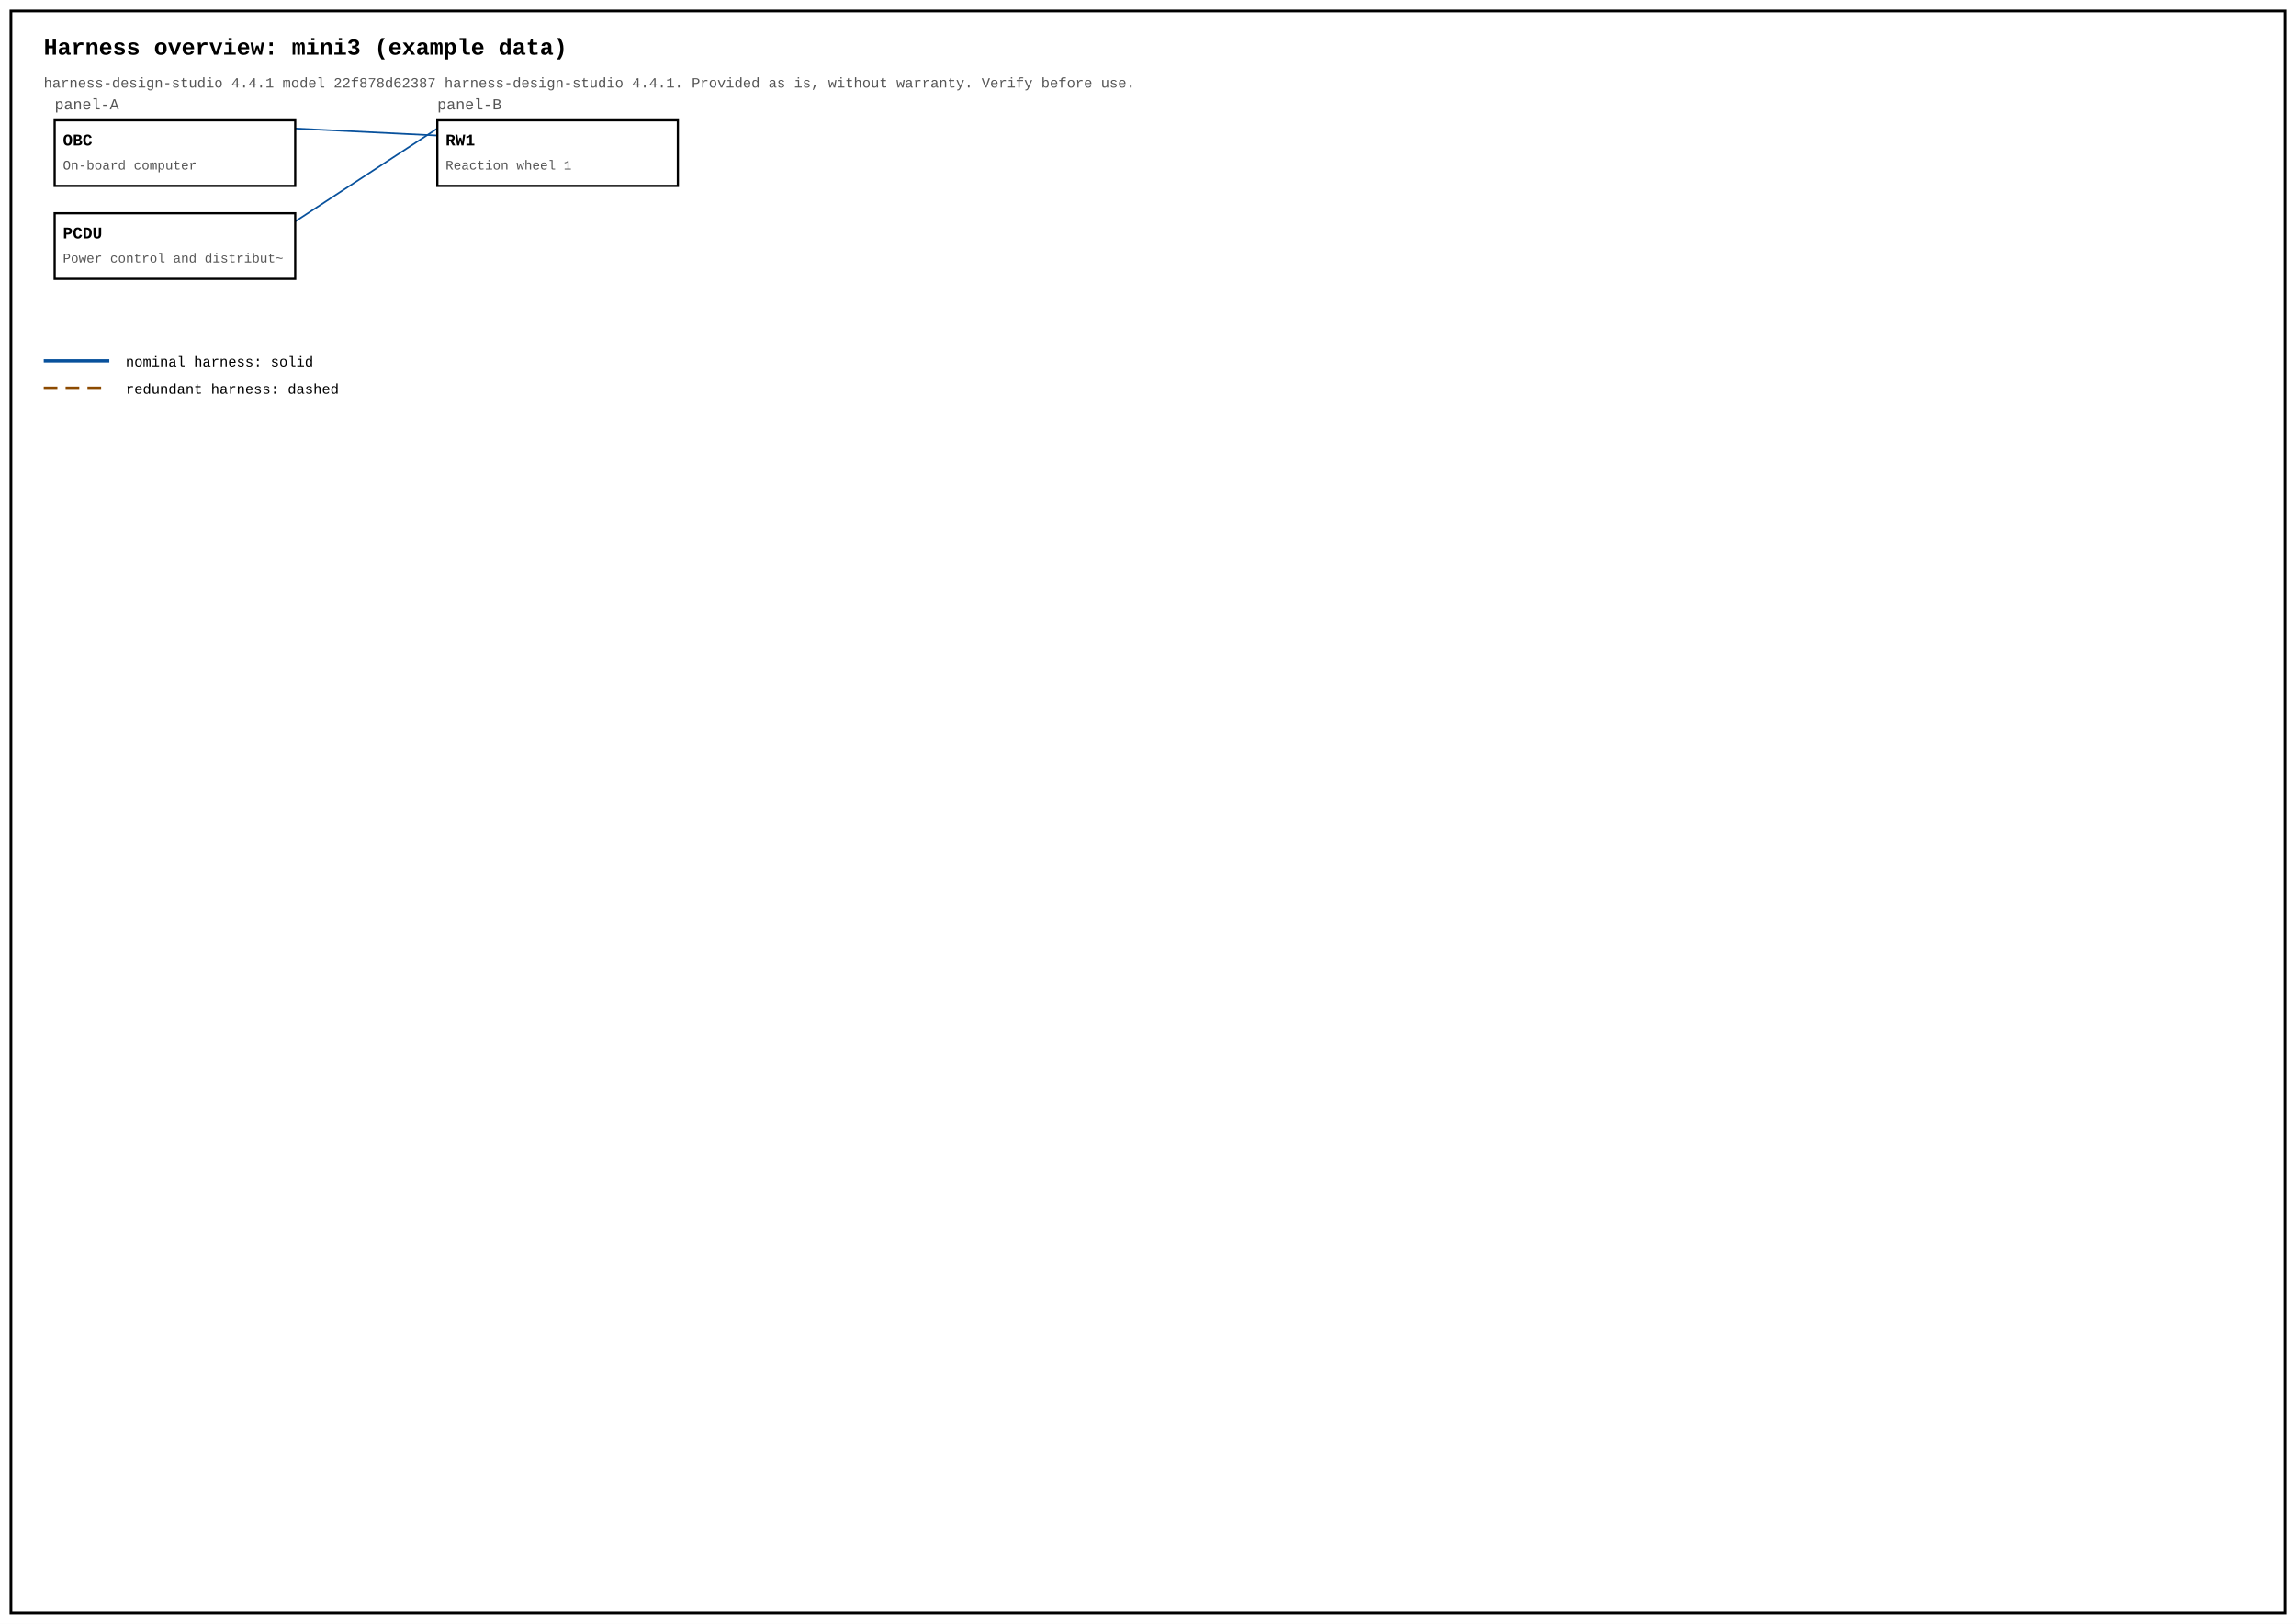
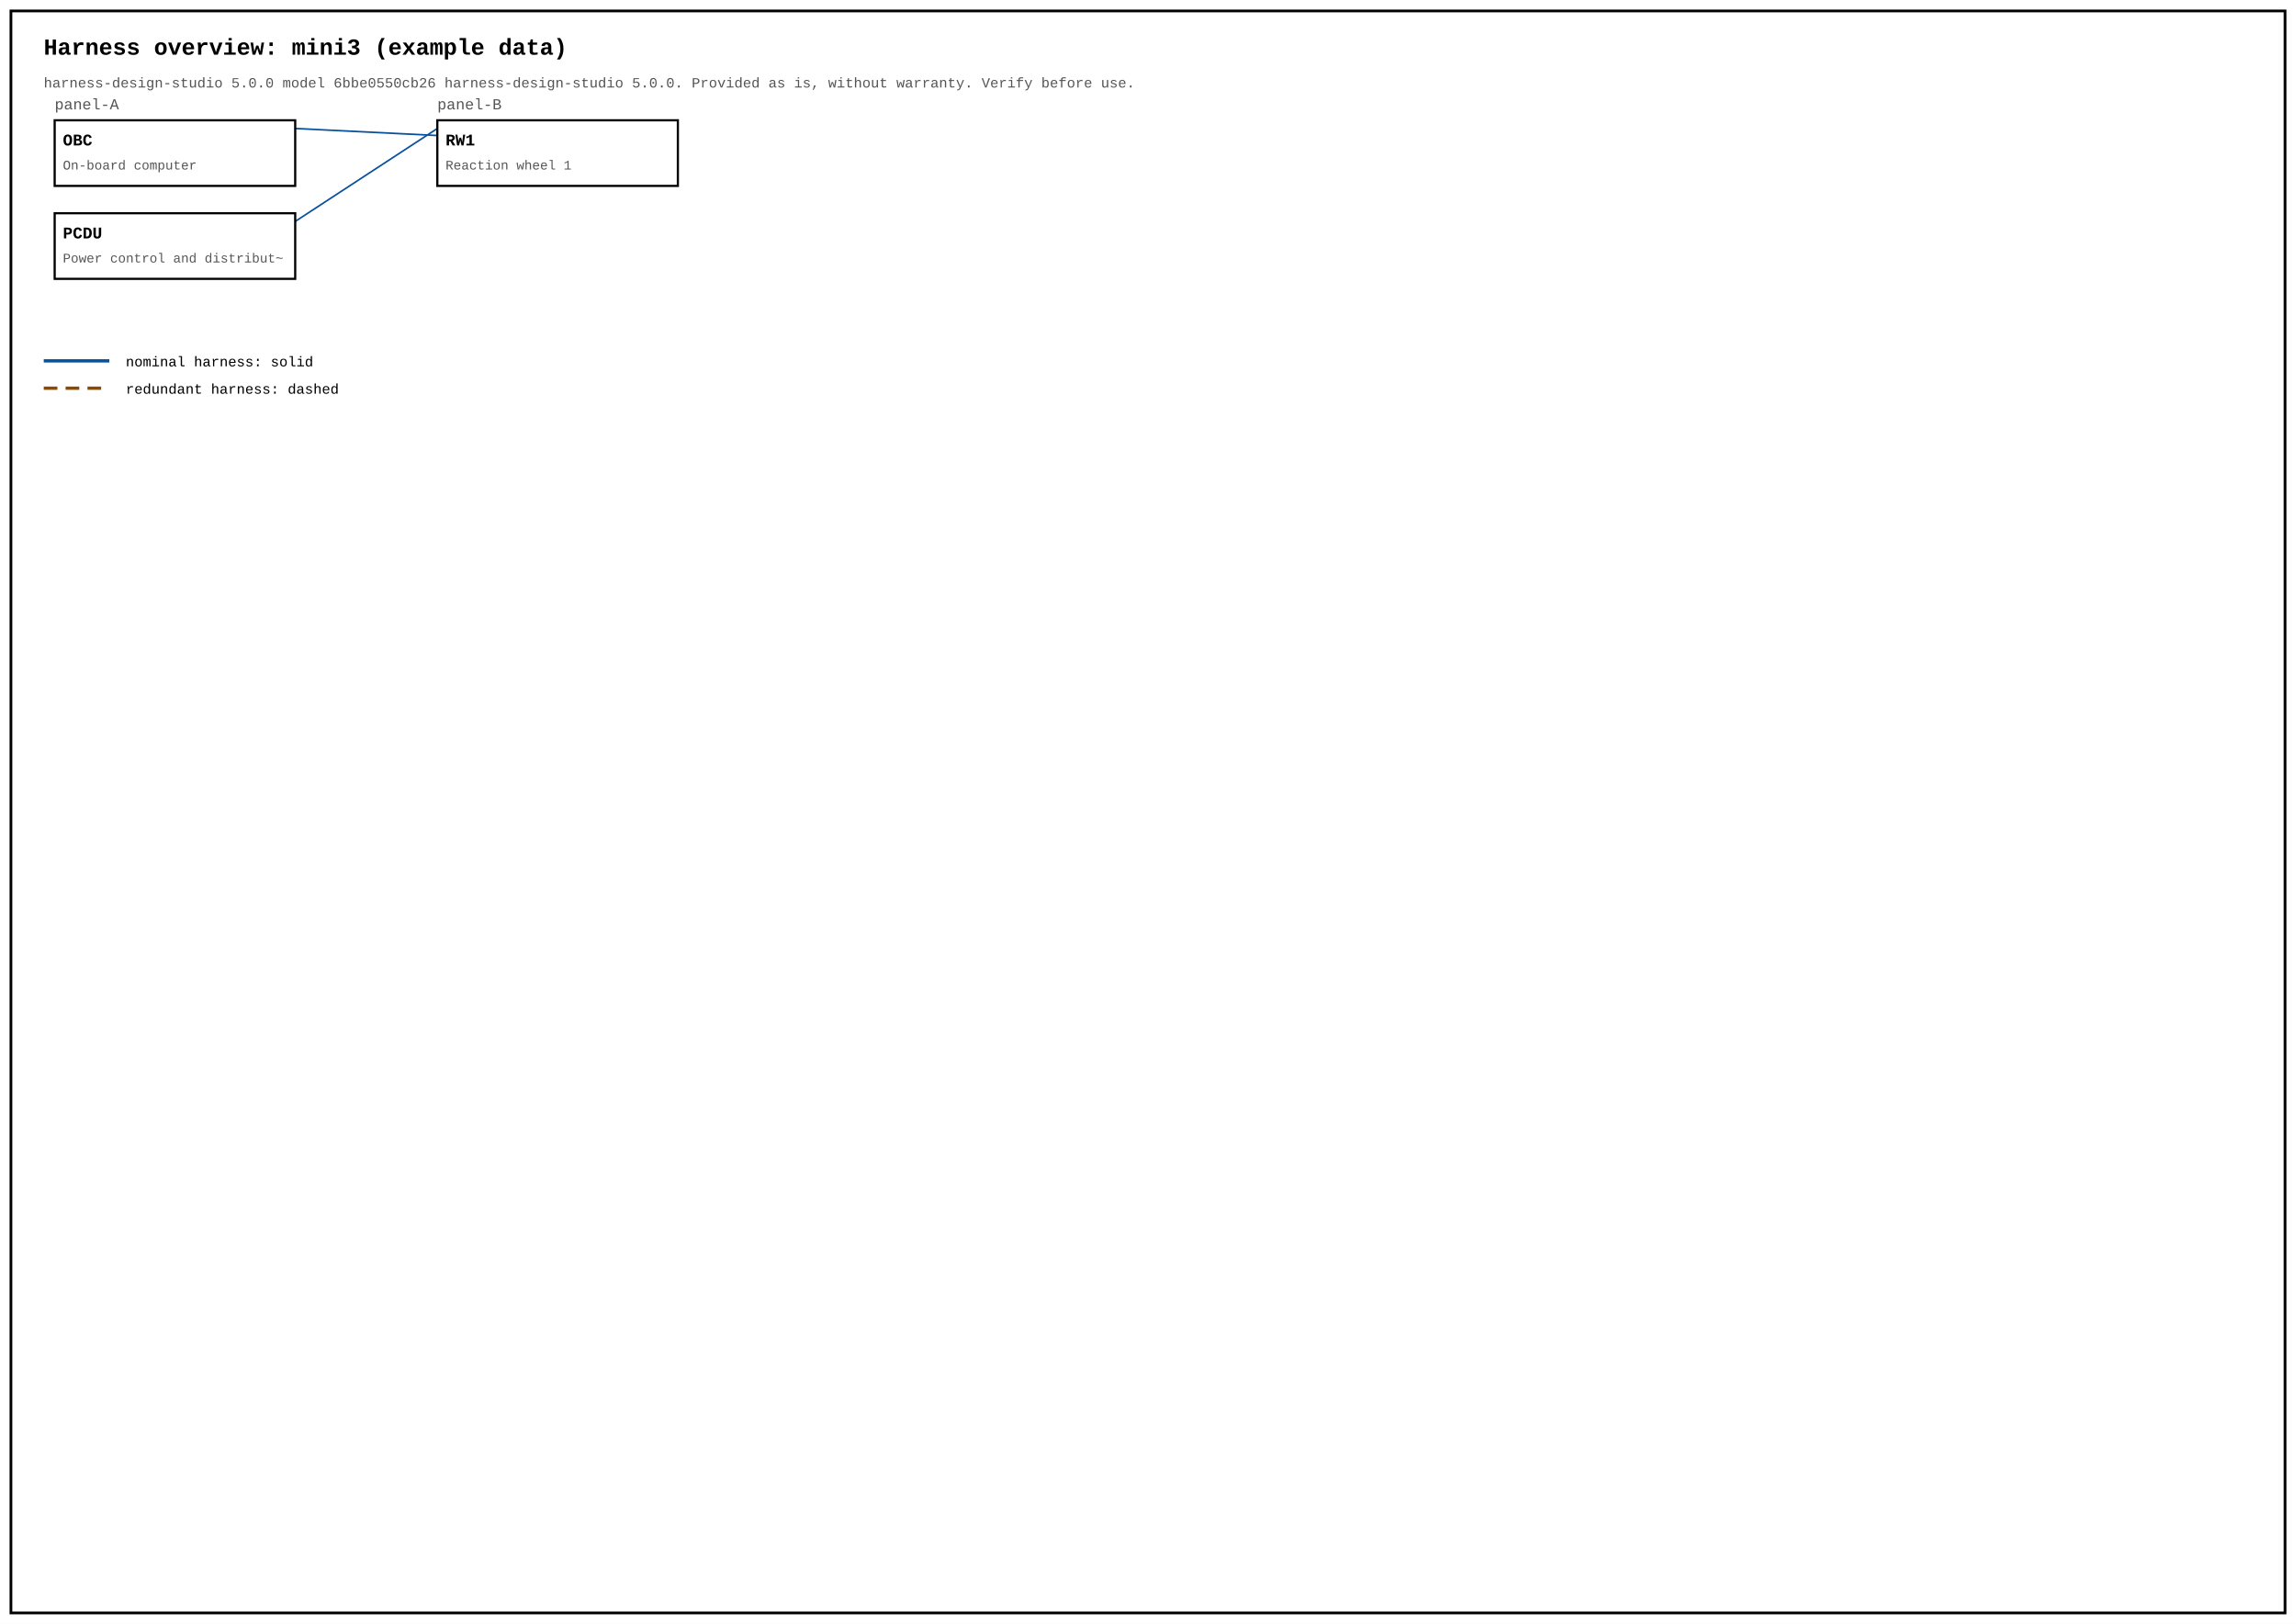
<svg xmlns="http://www.w3.org/2000/svg" width="420mm" height="297mm" viewBox="0 0 420 297" font-family="Courier New, Courier, monospace">
  <rect x="0" y="0" width="420" height="297" fill="#ffffff" />
  <rect x="2" y="2" width="416" height="293" fill="none" stroke="#000000" stroke-width="0.5" />
  <text x="8" y="10" font-size="4.2" font-weight="bold" text-anchor="start" fill="#000000">Harness overview: mini3 (example data)</text>
-   <text x="8" y="16" font-size="2.6" text-anchor="start" fill="#555555">harness-design-studio 4.4.1 model 22f878d62387   harness-design-studio 4.4.1. Provided as is, without warranty. Verify before use.</text>
+   <text x="8" y="16" font-size="2.6" text-anchor="start" fill="#555555">harness-design-studio 5.0.0 model 6bbe0550cb26   harness-design-studio 5.0.0. Provided as is, without warranty. Verify before use.</text>
  <text x="10" y="20" font-size="2.8" text-anchor="start" fill="#555555">panel-A</text>
  <text x="80" y="20" font-size="2.8" text-anchor="start" fill="#555555">panel-B</text>
  <line x1="54" y1="40.5" x2="80" y2="23.5" stroke="#08519c" stroke-width="0.3" />
  <line x1="54" y1="23.5" x2="80" y2="24.786" stroke="#08519c" stroke-width="0.3" />
  <rect x="10" y="22" width="44" height="12" fill="#ffffff" stroke="#000000" stroke-width="0.4" />
  <text x="11.5" y="26.6" font-size="3" font-weight="bold" text-anchor="start" fill="#000000">OBC</text>
  <text x="11.5" y="31" font-size="2.4" text-anchor="start" fill="#555555">On-board computer</text>
  <rect x="10" y="39" width="44" height="12" fill="#ffffff" stroke="#000000" stroke-width="0.4" />
  <text x="11.5" y="43.6" font-size="3" font-weight="bold" text-anchor="start" fill="#000000">PCDU</text>
  <text x="11.5" y="48" font-size="2.4" text-anchor="start" fill="#555555">Power control and distribut~</text>
  <rect x="80" y="22" width="44" height="12" fill="#ffffff" stroke="#000000" stroke-width="0.4" />
  <text x="81.5" y="26.6" font-size="3" font-weight="bold" text-anchor="start" fill="#000000">RW1</text>
  <text x="81.5" y="31" font-size="2.4" text-anchor="start" fill="#555555">Reaction wheel 1</text>
  <line x1="8" y1="66" x2="20" y2="66" stroke="#08519c" stroke-width="0.6" />
  <text x="23" y="67" font-size="2.6" text-anchor="start" fill="#000000">nominal harness: solid</text>
  <line x1="8" y1="71" x2="20" y2="71" stroke="#8c4a00" stroke-width="0.6" stroke-dasharray="2.5 1.5" />
  <text x="23" y="72" font-size="2.6" text-anchor="start" fill="#000000">redundant harness: dashed</text>
</svg>
